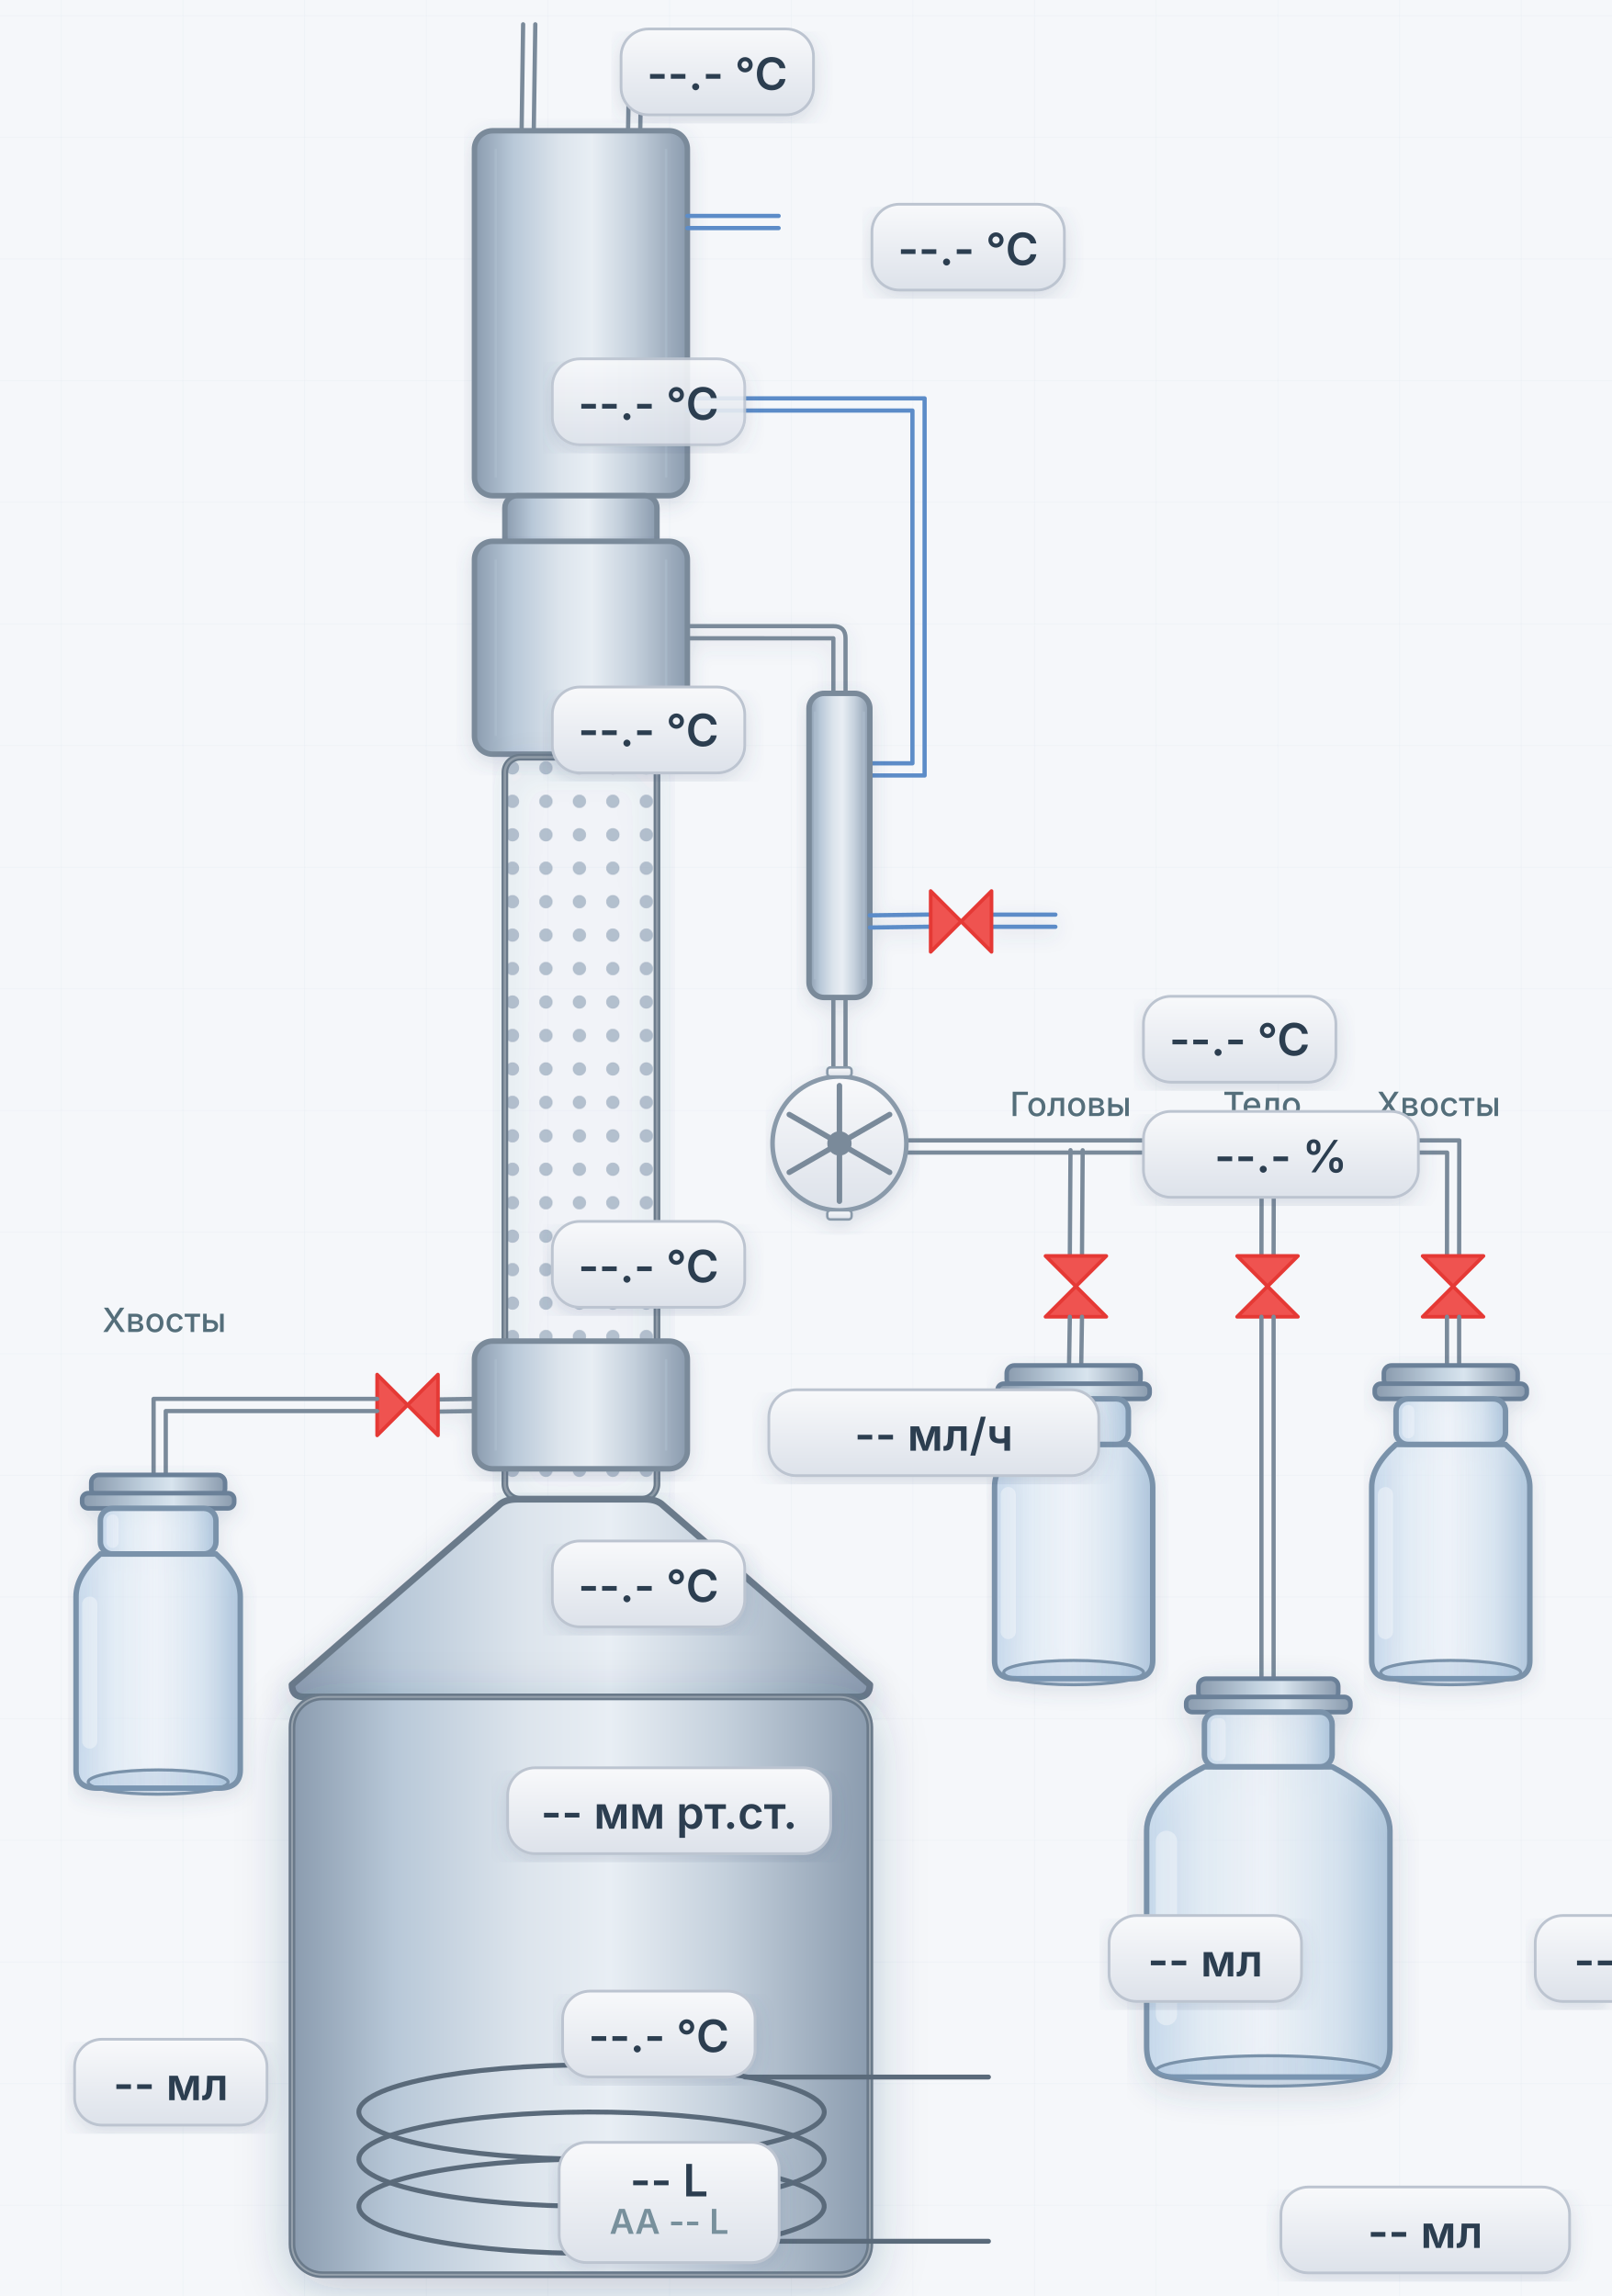
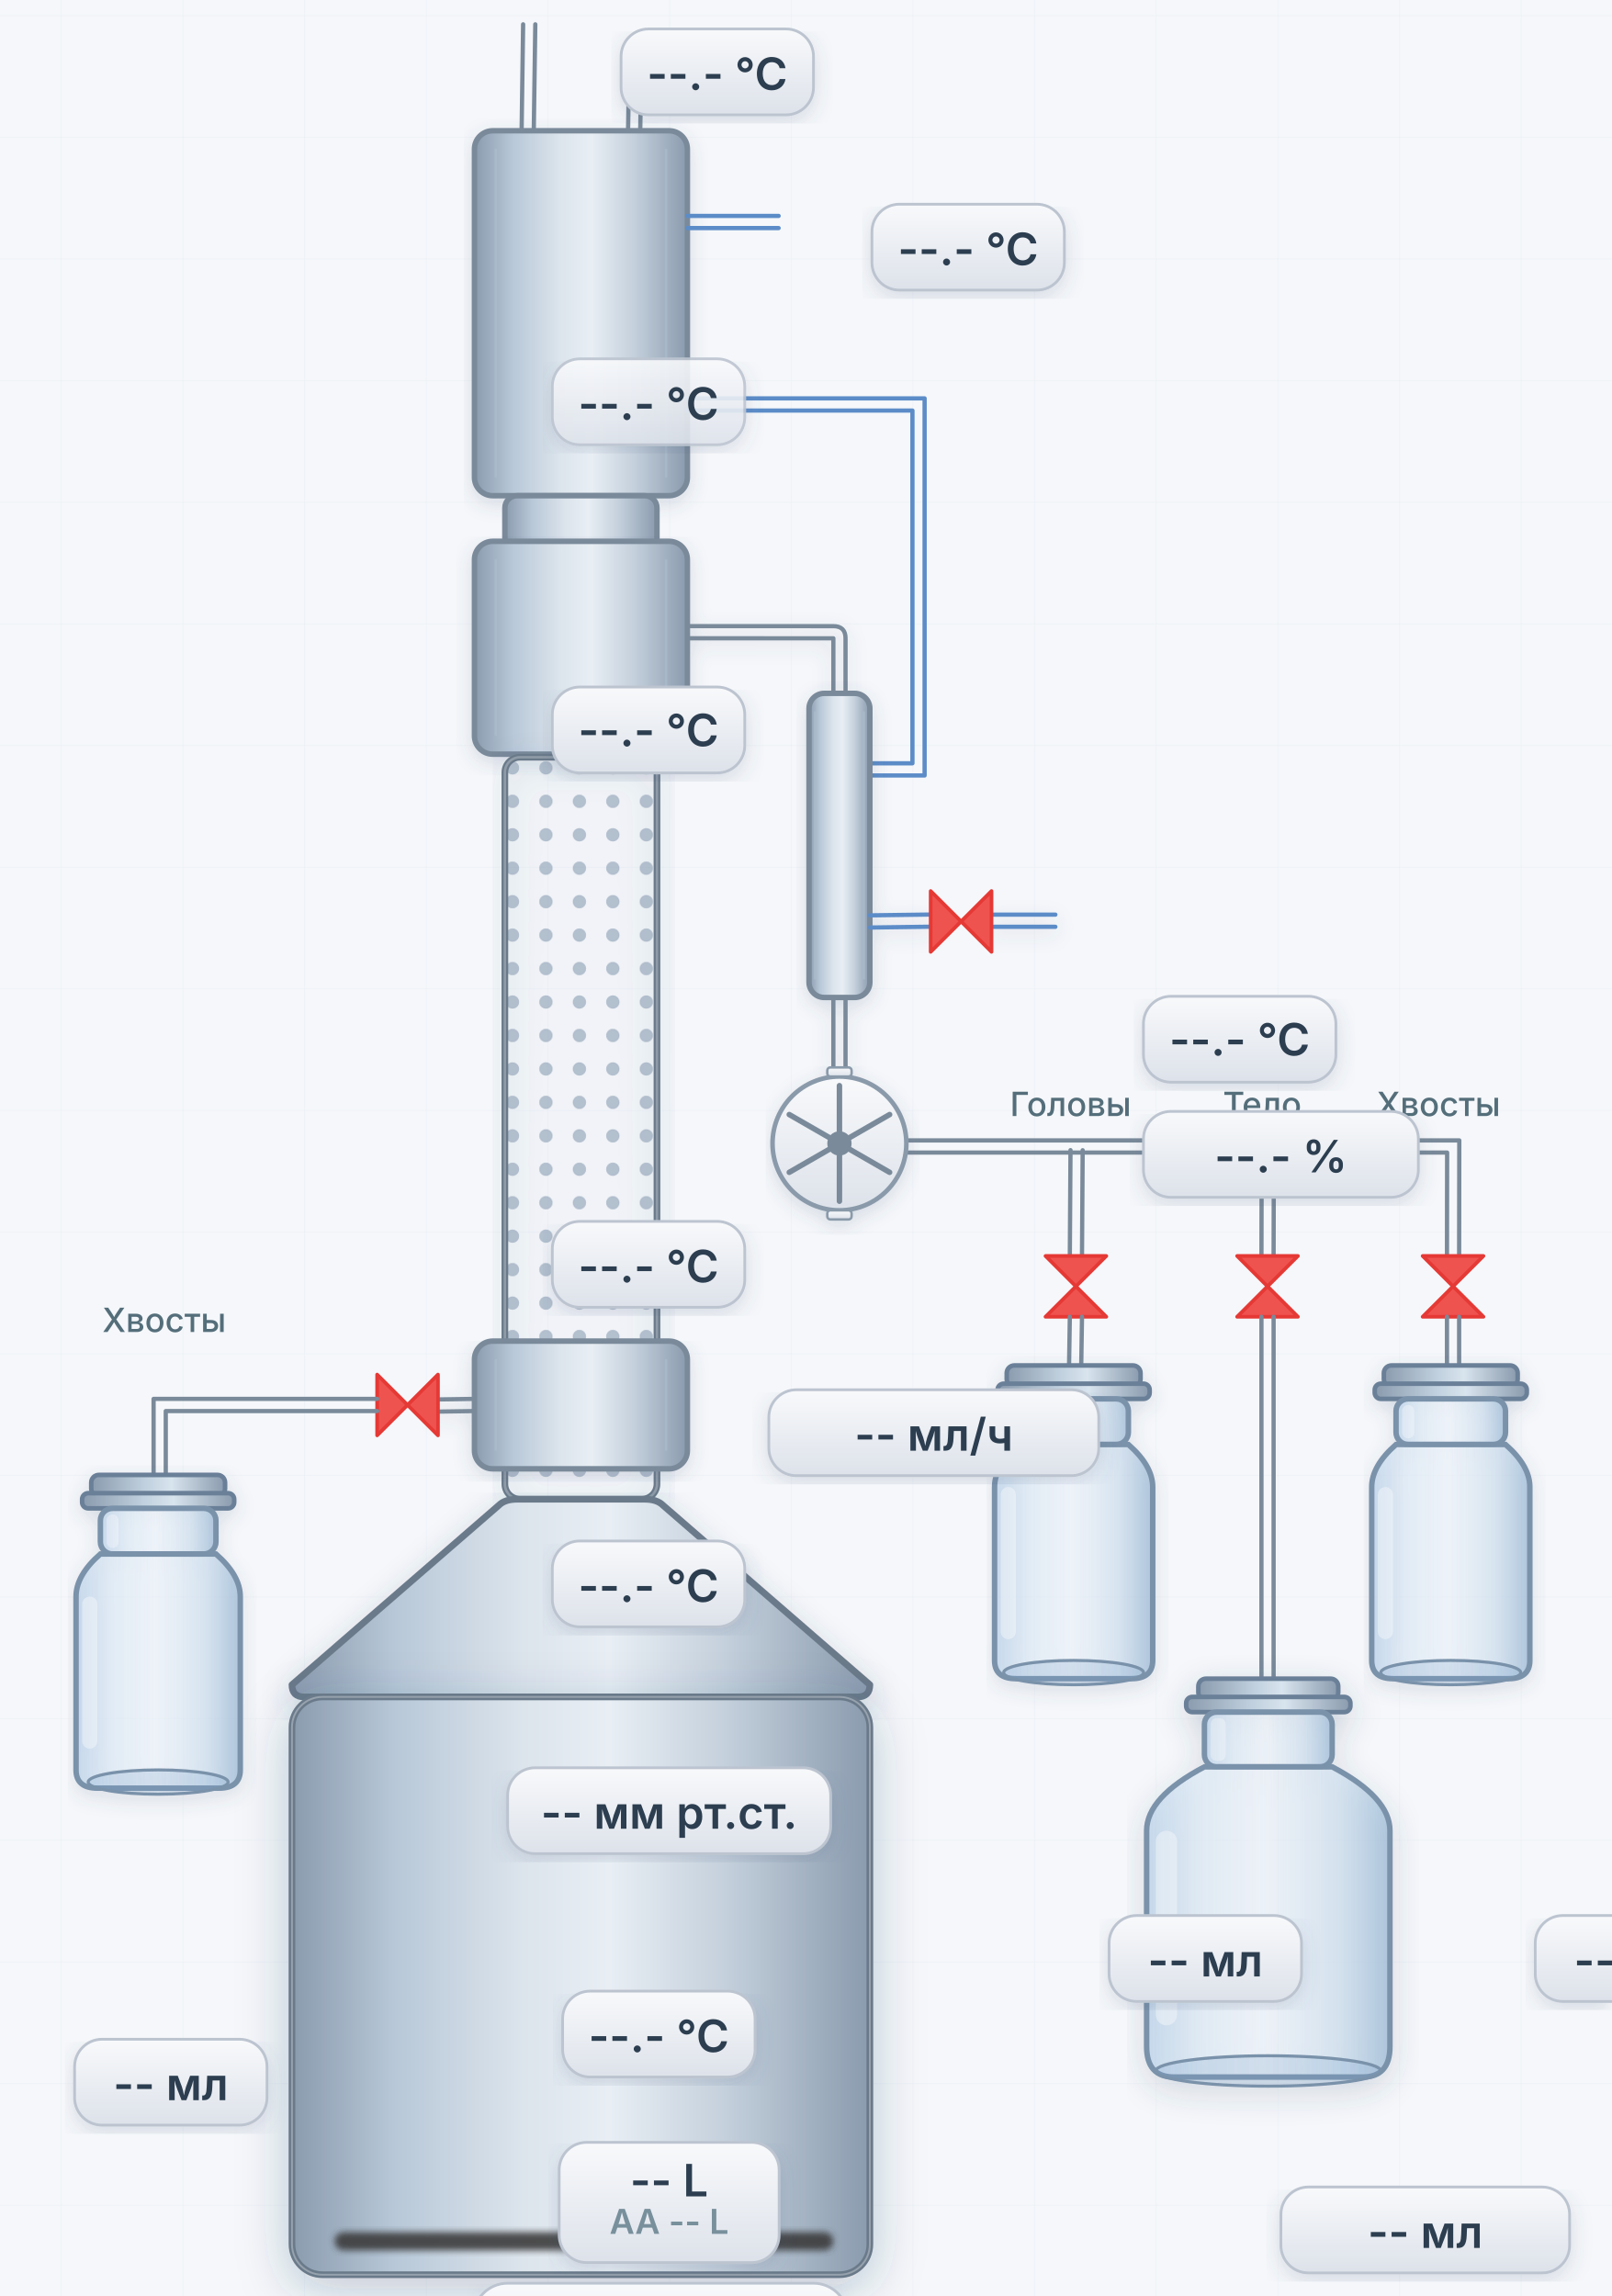
<svg xmlns="http://www.w3.org/2000/svg" viewBox="-20 -5 530 755" width="530" height="755" preserveAspectRatio="xMidYMid meet">
  <defs>
    <linearGradient id="grad-metal-h" x1="0%" y1="0%" x2="100%" y2="0%">
      <stop offset="0%" stop-color="#8a9bae" stop-opacity="1" />
      <stop offset="18%" stop-color="#b8c8d8" stop-opacity="1" />
      <stop offset="40%" stop-color="#dce4ec" stop-opacity="1" />
      <stop offset="55%" stop-color="#e8eef4" stop-opacity="1" />
      <stop offset="75%" stop-color="#c4d0dc" stop-opacity="1" />
      <stop offset="100%" stop-color="#8a9bae" stop-opacity="1" />
    </linearGradient>
    <linearGradient id="grad-metal-v" x1="0%" y1="0%" x2="0%" y2="100%">
      <stop offset="0%" stop-color="#c4d0dc" />
      <stop offset="50%" stop-color="#e0e8f0" />
      <stop offset="100%" stop-color="#a0b0c0" />
    </linearGradient>
    <linearGradient id="grad-inner" x1="0%" y1="0%" x2="100%" y2="0%">
      <stop offset="0%" stop-color="#c0d4e8" stop-opacity="0.5" />
      <stop offset="50%" stop-color="#e8f0f8" stop-opacity="0.3" />
      <stop offset="100%" stop-color="#c0d4e8" stop-opacity="0.5" />
    </linearGradient>
    <linearGradient id="grad-indicator" x1="0%" y1="0%" x2="0%" y2="100%">
      <stop offset="0%" stop-color="#f8f9fb" />
      <stop offset="100%" stop-color="#dde2ea" />
    </linearGradient>
    <pattern id="dots-packing" patternUnits="userSpaceOnUse" width="11" height="11">
      <circle cx="5.5" cy="5.5" r="2.2" fill="#8a9db2" opacity="0.6" />
    </pattern>
    <linearGradient id="grad-column-heat" x1="0" y1="743" x2="0" y2="38" gradientUnits="userSpaceOnUse">
      <stop offset="0%" stop-color="#ff8c00" stop-opacity="0.50" />
      <stop offset="30%" stop-color="#ff8c00" stop-opacity="0.05" />
      <stop offset="55%" stop-color="#ff8c00" stop-opacity="0" />
    </linearGradient>
    <linearGradient id="grad-column-reflux" x1="0" y1="38" x2="0" y2="743" gradientUnits="userSpaceOnUse">
      <stop offset="0%" stop-color="#2196f3" stop-opacity="0.55" />
      <stop offset="70%" stop-color="#2196f3" stop-opacity="0.12" />
      <stop offset="100%" stop-color="#2196f3" stop-opacity="0" />
    </linearGradient>
    <linearGradient id="grad-cube-liquid" x1="0%" y1="0%" x2="0%" y2="100%">
      <stop offset="0%" stop-color="#90caf9" stop-opacity="0.45" />
      <stop offset="100%" stop-color="#42a5f5" stop-opacity="0.30" />
    </linearGradient>
    <linearGradient id="grad-jar" x1="0%" y1="0%" x2="100%" y2="0%">
      <stop offset="0%" stop-color="#b8cfe8" stop-opacity="0.72" />
      <stop offset="22%" stop-color="#daeaf8" stop-opacity="0.55" />
      <stop offset="48%" stop-color="#f0f7ff" stop-opacity="0.48" />
      <stop offset="78%" stop-color="#ccdff0" stop-opacity="0.60" />
      <stop offset="100%" stop-color="#9ab8d4" stop-opacity="0.75" />
    </linearGradient>
    <linearGradient id="grad-jar-lid" x1="0%" y1="0%" x2="100%" y2="0%">
      <stop offset="0%" stop-color="#8a9bae" />
      <stop offset="40%" stop-color="#c0d0de" />
      <stop offset="60%" stop-color="#d8e4ee" />
      <stop offset="100%" stop-color="#8a9bae" />
    </linearGradient>
    <linearGradient id="grad-jar-body-fill" x1="0%" y1="0%" x2="0%" y2="100%">
      <stop offset="0%" stop-color="#b8d4f0" stop-opacity="0.45" />
      <stop offset="100%" stop-color="#6ea8dc" stop-opacity="0.35" />
    </linearGradient>
    <filter id="shadow-sm" x="-5%" y="-5%" width="115%" height="115%">
      <feDropShadow dx="0" dy="2" stdDeviation="3" flood-color="#4a6080" flood-opacity="0.18" />
    </filter>
    <filter id="shadow-md" x="-8%" y="-8%" width="120%" height="120%">
      <feDropShadow dx="0" dy="3" stdDeviation="5" flood-color="#3a5070" flood-opacity="0.22" />
    </filter>
    <filter id="shadow-lg" x="-10%" y="-10%" width="125%" height="125%">
      <feDropShadow dx="0" dy="4" stdDeviation="8" flood-color="#2a4060" flood-opacity="0.25" />
    </filter>
    <filter id="glow-blue">
      <feGaussianBlur stdDeviation="3" result="blur" />
      <feMerge>
        <feMergeNode in="blur" />
        <feMergeNode in="SourceGraphic" />
      </feMerge>
    </filter>
    <clipPath id="clip-reflux-drops">
      <rect x="146" y="38" width="50" height="206" />
    </clipPath>
    <clipPath id="clip-cube-lid-trapezoid">
      <path d="M76,553 L146,488 L196,488 L266,553 Z" />
    </clipPath>
    <pattern id="bg-grid" patternUnits="userSpaceOnUse" width="40" height="40" patternTransform="rotate(0)">
      <line x1="0" y1="0" x2="40" y2="0" stroke="#e0e6ee" stroke-width="0.3" opacity="0.5" />
      <line x1="0" y1="0" x2="0" y2="40" stroke="#e0e6ee" stroke-width="0.3" opacity="0.5" />
    </pattern>
    <linearGradient id="grad-water" x1="0%" y1="0%" x2="100%" y2="0%">
      <stop offset="0%" stop-color="#1565c0" />
      <stop offset="100%" stop-color="#42a5f5" />
    </linearGradient>
    <filter id="heater-glow" x="-30%" y="-30%" width="160%" height="160%">
      <feGaussianBlur in="SourceGraphic" stdDeviation="3.5" result="blur" />
      <feMerge>
        <feMergeNode in="blur" />
        <feMergeNode in="blur" />
        <feMergeNode in="SourceGraphic" />
      </feMerge>
    </filter>
    <filter id="glow-red">
      <feGaussianBlur stdDeviation="3.5" result="blur" />
      <feMerge>
        <feMergeNode in="blur" />
        <feMergeNode in="blur" />
        <feMergeNode in="SourceGraphic" />
      </feMerge>
+     </filter>
+     <filter id="heater-soft" x="-5%" y="-30%" width="110%" height="160%">
+       <feGaussianBlur stdDeviation="1.2" />
    </filter>
  </defs>
  <style>
    .body-metal { fill: url(#grad-metal-h); stroke: #7a8a9a; stroke-width: 1.8; }
    .body-metal-v { fill: url(#grad-metal-v); stroke: #7a8a9a; stroke-width: 1.8; }
    .inner-wall { fill: none; stroke: #b0c0d0; stroke-width: 0.8; stroke-dasharray: none; opacity: 0.5; }
    .pipe { fill: none; stroke: #7a8a9a; stroke-width: 1.4; stroke-linecap: round; stroke-linejoin: round; }
    .pipe-water { fill: none; stroke: #5c8cc8; stroke-width: 1.4; stroke-linecap: round; stroke-linejoin: round; }
    .pipe-water.active {
      stroke: #42a5f5;
      stroke-width: 3.5;
      stroke-linecap: round;
      opacity: 0.9;
      filter: url(#glow-blue);
      animation: water-pulse 1.5s ease-in-out infinite;
    }
    .valve { fill: #e8eef4; stroke: #7a8a9a; stroke-width: 1.2; stroke-linejoin: round; }
    .valve-open .valve { fill: #66bb6a; stroke: #43a047; }
    .valve-closed .valve { fill: #ef5350; stroke: #e53935; }
    .jar-body   { fill: url(#grad-jar);     stroke: #7a92aa; stroke-width: 1.8; }
    .jar-lid    { fill: url(#grad-jar-lid); stroke: #6a8098; stroke-width: 1.5; }
    .jar-ring   { fill: none;               stroke: #7a90a8; stroke-width: 2.5; }
    .jar-shine  { fill: rgba(255,255,255,0.55); stroke: none; }
    .indicator { fill: url(#grad-indicator); stroke: #bcc4d0; stroke-width: 0.8; }
    .indicator-text {
      font-family: -apple-system, 'SF Pro Display', 'Helvetica Neue', sans-serif;
      font-size: 13px; font-weight: 600; text-anchor: middle; dominant-baseline: central; fill: #2c3e50;
    }
    .label-text {
      font-family: -apple-system, 'SF Pro Display', 'Helvetica Neue', sans-serif;
      font-size: 11px; font-weight: 500; text-anchor: middle; dominant-baseline: central; fill: #546e7a;
    }
    g[id^="ind-"] { transform-box: fill-box; transform-origin: center center; transform: scale(1.13); }
    .drop { fill: #42a5f5; opacity: 0; transition: opacity 0.5s; }
    .condensing .drop { opacity: 0.7; }
    .bubble { fill: #bbdefb; opacity: 0; filter: drop-shadow(0 0 2px rgba(187,222,251,0.5)); }

-     .heater-coil {
-       fill: none;
-       stroke: #5a6a7a;
-       stroke-width: 1.6;
-       stroke-linecap: round;
-       transition: stroke 0.5s ease, stroke-width 0.5s ease, filter 0.5s ease;
-     }
-     /* Горячий ТЭН — аналог .pipe-water.active */
-     .heater-coil.hot {
-       stroke-linecap: round;
-       animation: heater-pulse 1.2s ease-in-out infinite;
-     }
-     @keyframes heater-pulse {
-       0%   { opacity: 1; }
-       50%  { opacity: 0.78; }
-       100% { opacity: 1; }
-     }
    @keyframes water-pulse {
      0%   { stroke-width: 3.5; opacity: 0.9; }
      50%  { stroke-width: 2.8; opacity: 0.7; }
      100% { stroke-width: 3.5; opacity: 0.9; }
    }
  </style>
  <rect x="-20" y="-5" width="530" height="755" fill="#f5f7fa" rx="0" />
  <rect x="-20" y="-5" width="530" height="755" fill="url(#bg-grid)" />
  <g id="zone-reflux" filter="url(#shadow-sm)">
    <rect x="136" y="38" width="70" height="120" rx="6" ry="6" class="body-metal" />
    <line x1="143" y1="44" x2="143" y2="152" class="inner-wall" />
    <line x1="199" y1="44" x2="199" y2="152" class="inner-wall" />
    <g id="anim-reflux-drops" clip-path="url(#clip-reflux-drops)">
      <circle cx="155" cy="54" r="2.4" class="drop" />
      <circle cx="163" cy="51" r="2.2" class="drop" />
      <circle cx="171" cy="56" r="2.5" class="drop" />
      <circle cx="179" cy="52" r="2.3" class="drop" />
      <circle cx="187" cy="55" r="2.4" class="drop" />
    </g>
  </g>
  <g id="zone-tsa">
    <path d="M186.5,38 L186.67,28 M190.67,28 L190.5,38" class="pipe" />
    <path d="M151.5,38 L152,3 M156,3 L155.5,38" class="pipe" />
  </g>
  <g id="zone-water">
    <path d="M206,66 L236,66 M236,70 L206,70" class="pipe-water" />
    <path d="M206,126 L284,126 L284,250 L266,250 M266,246 L280,246 L280,130 L206,130" class="pipe-water" />
    <path d="M302.86,65.7 L302.82,63.5 L319.5,67.01 L302.96,71.11 L302.92,68.91 L292.53,69.1 L292.47,65.88 Z" fill="#5c8cc8" stroke="#4a7ab8" stroke-linejoin="round" opacity="0.85" />
  </g>
  <rect x="146" y="158" width="50" height="18" rx="4" ry="4" class="body-metal" />
  <g id="zone-node" filter="url(#shadow-sm)">
    <rect x="136" y="173" width="70" height="70" rx="6" ry="6" class="body-metal" />
    <line x1="143" y1="179" x2="143" y2="237" class="inner-wall" />
    <line x1="199" y1="179" x2="199" y2="237" class="inner-wall" />
    <path d="M205.93,200.89 L254,200.9 Q258,200.9 258,204.9 L258.01,233 M254.01,233 L254,204.9 L205.93,204.89" class="pipe" />
  </g>
  <g id="zone-cooling" filter="url(#shadow-sm)">
    <rect x="246" y="223" width="20" height="100" rx="5" ry="5" class="body-metal" />
    <line x1="248" y1="229" x2="248" y2="317" class="inner-wall" />
    <line x1="264" y1="229" x2="264" y2="317" class="inner-wall" />
    <path d="M254,346 L254,323 M258,323 L258,346" class="pipe" />
    <path d="M265.97,296 L286.69,295.72 M286.75,299.72 L266.03,300" class="pipe-water" />
    <path d="M306,295.76 L327,295.76 M327,299.76 L306,299.76" class="pipe-water" />
  </g>
  <g id="zone-column" filter="url(#shadow-md)">
    <rect id="column-shell" x="146" y="244" width="50" height="244" rx="5" ry="5" fill="url(#dots-packing)" stroke="#6a7a8a" stroke-width="2.2" />
    <rect x="146" y="244" width="50" height="244" rx="5" ry="5" fill="none" stroke="rgba(255,255,255,0.25)" stroke-width="0.8" />
  </g>
  <g id="zone-neck" filter="url(#shadow-sm)">
    <rect x="136" y="436" width="70" height="42" rx="6" ry="6" class="body-metal" />
    <line x1="143" y1="442" x2="143" y2="472" class="inner-wall" />
    <line x1="199" y1="442" x2="199" y2="472" class="inner-wall" />
    <path d="M136.03,459 L122.77,459.2 M122.71,455.2 L135.97,455" class="pipe" />
  </g>
  <path d="M80,553 Q76,553 76,549 L144,490 Q146,488 150,488 L192,488 Q196,488 198,490 L266,549 Q266,553 262,553 Z" fill="url(#grad-metal-h)" stroke="#6a7a8a" stroke-width="2.2" stroke-linejoin="round" filter="url(#shadow-md)" />
  <g id="zone-cube" filter="url(#shadow-lg)">
    <rect id="cube-shell" x="76" y="553" width="190" height="190" rx="10" ry="10" fill="url(#grad-metal-h)" stroke="#6a7a8a" stroke-width="2.2" />
    <rect x="76" y="553" width="190" height="190" rx="10" ry="10" fill="none" stroke="rgba(255,255,255,0.3)" stroke-width="0.6" />
  </g>
  <rect id="anim-gradient-core-heat" x="150" y="38" width="42" height="0" fill="url(#grad-column-heat)" opacity="0" pointer-events="none" />
  <rect id="anim-gradient-core-reflux" x="150" y="38" width="42" height="0" fill="url(#grad-column-reflux)" opacity="0" pointer-events="none" />
  <rect id="anim-gradient-lid-heat" x="76" y="488" width="190" height="0" fill="url(#grad-column-heat)" opacity="0" pointer-events="none" clip-path="url(#clip-cube-lid-trapezoid)" />
  <rect id="anim-gradient-lid-reflux" x="76" y="488" width="190" height="0" fill="url(#grad-column-reflux)" opacity="0" pointer-events="none" clip-path="url(#clip-cube-lid-trapezoid)" />
  <rect id="anim-gradient-cube-heat" x="80" y="553" width="182" height="0" fill="url(#grad-column-heat)" opacity="0" pointer-events="none" />
  <rect id="anim-gradient-cube-reflux" x="80" y="553" width="182" height="0" fill="url(#grad-column-reflux)" opacity="0" pointer-events="none" />
  <rect id="anim-liquid-level" x="76" y="743" width="190" height="0" rx="0" ry="0" fill="url(#grad-cube-liquid)" opacity="0.9" pointer-events="none" />
  <path id="liquid-wave-line" d="" fill="none" stroke="rgba(144,202,249,0.55)" stroke-width="1.8" stroke-linecap="round" pointer-events="none" style="display:none" />
  <g id="anim-boil-bubbles" pointer-events="none" style="opacity:0">
    <circle class="bubble" cx="114" cy="716" r="2.9" />
    <circle class="bubble" cx="132" cy="721" r="2.4" />
    <circle class="bubble" cx="151" cy="714" r="2.8" />
    <circle class="bubble" cx="171" cy="719" r="2.5" />
    <circle class="bubble" cx="190" cy="713" r="2.7" />
    <circle class="bubble" cx="210" cy="718" r="2.6" />
    <circle class="bubble" cx="228" cy="715" r="2.5" />
  </g>
  <g id="zone-heater">
-     <path class="heater-coil" stroke="#5a6a7a" stroke-width="1.6" d="M241.8,712.37 C221.77,719.88 175.56,722.69 138.42,718.67 C101.28,714.64 87.18,705.29 106.89,697.75 C126.59,690.21 172.68,687.31 209.99,691.27 C247.3,695.23 261.8,704.55 242.43,712.13" />
-     <path class="heater-coil" stroke="#5a6a7a" stroke-width="1.6" d="M218.65,733.16 C184.18,738.09 136.49,736.44 112.08,729.46 C87.68,722.48 95.78,712.82 130.19,707.86 C164.6,702.91 212.32,704.54 236.81,711.51 C261.3,718.47 253.31,728.14 218.96,733.11" />
-     <path class="heater-coil" stroke="#5a6a7a" stroke-width="1.6" d="M188.7,704.73 C147.29,706.32 107.36,700.82 99.38,692.43 C91.41,684.05 118.39,675.94 159.73,674.29 C201.08,672.64 241.22,678.08 249.51,686.45 C257.79,694.82 231.11,702.97 189.83,704.69" />
-     <line class="heater-coil" stroke="#5a6a7a" stroke-width="1.6" x1="225" y1="678" x2="305" y2="678" />
-     <line class="heater-coil" stroke="#5a6a7a" stroke-width="1.6" x1="225" y1="732" x2="305" y2="732" />
+     <rect id="heater-bar" x="90" y="729" width="164" height="6" rx="3" ry="3" fill="#3a3a3a" stroke="none" opacity="0.9" filter="url(#heater-soft)" />
  </g>
  <path id="collector-main-pipe" d="M398.8,374 L254,374 L254,346 M258,346 L258,370 L398.8,370" class="pipe" />
  <path id="collector-tails-pipe" d="M455.75,408 L455.8,374 L398.8,374 M398.8,370 L459.8,370 L459.75,408" class="pipe" />
  <path d="M331.75,408 L331.97,373.21 M335.97,373.24 L335.75,408" class="pipe" />
  <path d="M394.75,408 L394.83,373.3 M398.83,373.31 L398.75,408" class="pipe" />
  <g id="zone-pump" filter="url(#shadow-sm)">
    <circle cx="256" cy="371" r="22" fill="url(#grad-indicator)" stroke="#8a9aaa" stroke-width="1.5" />
    <g id="pump-impeller" fill="none" stroke="#7a8a9a" stroke-width="1.8" stroke-linecap="round">
      <line x1="256" y1="371" x2="256" y2="352" />
      <line x1="256" y1="371" x2="272.5" y2="380.5" />
      <line x1="256" y1="371" x2="239.5" y2="380.5" />
      <line x1="256" y1="371" x2="272.5" y2="361.5" />
      <line x1="256" y1="371" x2="239.5" y2="361.5" />
      <line x1="256" y1="371" x2="256" y2="390" />
    </g>
    <circle cx="256" cy="371" r="4" fill="#7a8a9a" />
    <rect x="252" y="346" width="8" height="3" rx="1" fill="url(#grad-indicator)" stroke="#8a9aaa" stroke-width="0.8" />
    <rect x="252" y="393" width="8" height="3" rx="1" fill="url(#grad-indicator)" stroke="#8a9aaa" stroke-width="0.8" />
  </g>
  <g id="svg-valve-water" class="valve-closed">
    <path d="M104,447 L124,447 L114,457 Z" class="valve" transform="rotate(90,114,457)" />
    <path d="M104,467 L124,467 L114,457 Z" class="valve" transform="rotate(90,114,457)" />
  </g>
  <g id="svg-valve-heads" class="valve-closed">
    <path d="M286,288 L306,288 L296,298 Z" class="valve" transform="rotate(90,296,298)" />
    <path d="M286,308 L306,308 L296,298 Z" class="valve" transform="rotate(90,296,298)" />
  </g>
  <g id="svg-valve-uno" class="valve-closed">
    <path d="M323.75,408 L343.75,408 L333.75,418 Z" class="valve" transform="rotate(180,333.75,418)" />
    <path d="M323.75,428 L343.75,428 L333.75,418 Z" class="valve" transform="rotate(180,333.75,418)" />
  </g>
  <g id="svg-valve-body" class="valve-closed">
    <path d="M386.75,408 L406.75,408 L396.75,418 Z" class="valve" transform="rotate(180,396.75,418)" />
    <path d="M386.75,428 L406.75,428 L396.75,418 Z" class="valve" transform="rotate(180,396.75,418)" />
  </g>
  <g id="svg-valve-tails" class="valve-closed">
    <path d="M447.75,408 L467.75,408 L457.75,418 Z" class="valve" transform="rotate(180,457.75,418)" />
    <path d="M447.75,428 L467.75,428 L457.75,418 Z" class="valve" transform="rotate(180,457.75,418)" />
  </g>
  <path id="pipe-heads-down" d="M335.75,428 L335.5,444 M331.5,444 L331.75,428" class="pipe" />
  <path id="pipe-body-down" d="M398.75,428 L398.75,547 M394.75,547 L394.75,428" class="pipe" />
  <path id="pipe-tails-down" d="M459.75,428 L459.75,444 M455.75,444 L455.75,428" class="pipe" />
  <g id="zone-tails-left-branch">
    <path id="tails-left-pipe" d="M104,459 L34.5,459 L34.5,480 M30.5,480 L30.5,455 L104,455" class="pipe" />
    <g id="jar-tails-left" filter="url(#shadow-sm)">
      <rect x="10" y="480" width="44" height="7" rx="2.5" class="jar-lid" />
      <rect x="7" y="486" width="50" height="5" rx="2" class="jar-lid" />
      <rect x="13" y="491" width="38" height="15" rx="4" class="jar-body" />
      <path d="M13,506 Q5,513 5,520 L5,577 Q5,583 12,583 L52,583 Q59,583 59,577 L59,520 Q59,513 51,506 Z" class="jar-body" />
      <rect x="7" y="520" width="5" height="50" rx="2.5" class="jar-shine" opacity="0.65" />
      <rect x="15" y="493" width="4" height="11" rx="2" class="jar-shine" opacity="0.55" />
      <ellipse cx="32" cy="581" rx="23" ry="4" fill="rgba(120,160,200,0.22)" stroke="#7a92aa" stroke-width="1" />
    </g>
    <text id="label-tails-left" x="34" y="429" class="label-text">Хвосты</text>
  </g>
  <g id="jar-heads" filter="url(#shadow-sm)">
    <rect x="311" y="444" width="44" height="7" rx="2.5" class="jar-lid" />
    <rect x="308" y="450" width="50" height="5" rx="2" class="jar-lid" />
    <rect x="315" y="455" width="36" height="15" rx="4" class="jar-body" />
    <path d="M315,470 Q307,477 307,484 L307,541 Q307,547 314,547 L352,547 Q359,547 359,541 L359,484 Q359,477 351,470 Z" class="jar-body" />
    <rect x="309" y="484" width="5" height="50" rx="2.5" class="jar-shine" opacity="0.65" />
    <rect x="317" y="457" width="4" height="11" rx="2" class="jar-shine" opacity="0.55" />
    <ellipse cx="333" cy="545" rx="23" ry="4" fill="rgba(120,160,200,0.22)" stroke="#7a92aa" stroke-width="1" />
  </g>
  <g id="jar-body" filter="url(#shadow-md)">
    <rect x="374" y="547" width="46" height="7" rx="2.5" class="jar-lid" />
    <rect x="370" y="553" width="54" height="5" rx="2" class="jar-lid" />
    <rect x="376" y="558" width="42" height="18" rx="4" class="jar-body" />
    <path d="M376,576 Q357,586 357,597 L357,668 Q357,678 366,678 L428,678 Q437,678 437,668 L437,597 Q437,586 418,576 Z" class="jar-body" />
    <rect x="360" y="597" width="7" height="64" rx="3.5" class="jar-shine" opacity="0.65" />
    <rect x="378" y="560" width="5" height="14" rx="2" class="jar-shine" opacity="0.55" />
    <ellipse cx="397" cy="676" rx="37" ry="5" fill="rgba(120,160,200,0.22)" stroke="#7a92aa" stroke-width="1" />
  </g>
  <g id="jar-tails-right" filter="url(#shadow-sm)">
    <rect x="435" y="444" width="44" height="7" rx="2.5" class="jar-lid" />
    <rect x="432" y="450" width="50" height="5" rx="2" class="jar-lid" />
    <rect x="439" y="455" width="36" height="15" rx="4" class="jar-body" />
    <path d="M439,470 Q431,477 431,484 L431,541 Q431,547 438,547 L476,547 Q483,547 483,541 L483,484 Q483,477 475,470 Z" class="jar-body" />
    <rect x="433" y="484" width="5" height="50" rx="2.5" class="jar-shine" opacity="0.65" />
    <rect x="441" y="457" width="4" height="11" rx="2" class="jar-shine" opacity="0.55" />
    <ellipse cx="457" cy="545" rx="23" ry="4" fill="rgba(120,160,200,0.22)" stroke="#7a92aa" stroke-width="1" />
  </g>
  <text x="332" y="358" class="label-text">Головы</text>
  <text x="395" y="358" class="label-text">Тело</text>
  <text id="label-tails-right" x="453" y="358" class="label-text">Хвосты</text>
  <g id="ind-temp-tsa">
    <rect x="163" y="4" width="56" height="25" rx="8" ry="8" class="indicator" filter="url(#shadow-sm)" />
    <text id="txt-temp-tsa" x="191" y="17" class="indicator-text">--.- °C</text>
  </g>
  <g id="ind-temp-water-out">
    <rect x="236" y="55" width="56" height="25" rx="8" ry="8" class="indicator" filter="url(#shadow-sm)" />
    <text id="txt-water-out" x="264" y="68" class="indicator-text">--.- °C</text>
  </g>
  <g id="ind-temp-node">
    <rect x="143" y="195.5" width="56" height="25" rx="8" ry="8" class="indicator" filter="url(#shadow-sm)" />
    <text id="txt-temp-node" x="171" y="208" class="indicator-text">--.- °C</text>
  </g>
  <g id="ind-temp-water-in">
    <rect x="315" y="285.5" width="56" height="25" rx="8" ry="8" class="indicator" filter="url(#shadow-sm)" />
    <text id="txt-water-in" x="343" y="298" class="indicator-text">--.- °C</text>
  </g>
  <g id="ind-temp-col-mid">
    <rect x="143" y="351" width="56" height="25" rx="8" ry="8" class="indicator" filter="url(#shadow-sm)" />
    <text id="txt-temp-col-mid" x="171" y="364" class="indicator-text">--.- °C</text>
  </g>
  <g id="ind-pump-speed">
    <rect x="206" y="400" width="96" height="25" rx="8" ry="8" class="indicator" filter="url(#shadow-sm)" />
    <text id="txt-pump-speed" x="254" y="413" class="indicator-text">-- мл/ч</text>
  </g>
  <g id="ind-temp-neck">
    <rect x="143" y="444" width="56" height="25" rx="8" ry="8" class="indicator" filter="url(#shadow-sm)" />
    <text id="txt-temp-col-top" x="171" y="457" class="indicator-text">--.- °C</text>
  </g>
  <g id="ind-pressure-cube">
    <rect x="130" y="510" width="94" height="25" rx="8" ry="8" class="indicator" filter="url(#shadow-sm)" />
    <text id="txt-pressure-cube" x="177" y="523" class="indicator-text">-- мм рт.ст.</text>
  </g>
  <g id="ind-temp-cube">
    <rect x="146" y="575" width="56" height="25" rx="8" ry="8" class="indicator" filter="url(#shadow-sm)" />
    <text id="txt-temp-cube" x="174" y="588" class="indicator-text">--.- °C</text>
  </g>
  <g id="ind-volume-cube">
    <rect x="145" y="619" width="64" height="35" rx="8" ry="8" class="indicator" filter="url(#shadow-sm)" />
    <text id="txt-volume-cube" x="177" y="630" class="indicator-text">-- L</text>
    <text id="txt-aa-cube" x="177" y="642" class="indicator-text" style="font-size:10px;fill:#78909c">AA -- L</text>
  </g>
  <g id="ind-power">
-     <rect x="120" y="689.5" width="109" height="36" rx="10" ry="10" class="indicator" filter="url(#shadow-sm)" />
-     <text id="txt-power-set" x="166" y="705" class="indicator-text" style="text-anchor:end">--%</text>
-     <text x="172" y="705" class="indicator-text" style="fill:#90a4ae;font-size:10px">/</text>
-     <text id="txt-power-actual" x="178" y="705" class="indicator-text" style="text-anchor:start">-- Вт</text>
+     <rect x="120" y="660" width="109" height="36" rx="10" ry="10" class="indicator" filter="url(#shadow-sm)" />
+     <text id="txt-power-set" x="166" y="676" class="indicator-text" style="text-anchor:end">--%</text>
+     <text x="172" y="676" class="indicator-text" style="fill:#90a4ae;font-size:10px">/</text>
+     <text id="txt-power-actual" x="178" y="676" class="indicator-text" style="text-anchor:start">-- Вт</text>
  </g>
  <g id="ind-volume-heads">
    <rect x="305" y="553" width="56" height="25" rx="8" ry="8" class="indicator" filter="url(#shadow-sm)" />
    <text id="txt-volume-heads" x="333" y="566" class="indicator-text">-- мл</text>
  </g>
  <g id="ind-volume-body-small">
    <rect x="429" y="553" width="56" height="25" rx="8" ry="8" class="indicator" filter="url(#shadow-sm)" />
    <text id="txt-volume-tails-right" x="457" y="566" class="indicator-text">-- мл</text>
  </g>
  <g id="ind-volume-body">
    <rect x="355" y="632" width="84" height="25" rx="8" ry="8" class="indicator" filter="url(#shadow-sm)" />
    <text id="txt-volume-body" x="397" y="645" class="indicator-text">-- мл</text>
  </g>
  <g id="ind-volume-tails">
    <rect x="4" y="589" width="56" height="25" rx="8" ry="8" class="indicator" filter="url(#shadow-sm)" />
    <text id="txt-volume-tails" x="32" y="602" class="indicator-text">-- мл</text>
  </g>
  <g id="ind-phase">
    <rect x="336" y="690" width="120" height="30" rx="10" ry="10" class="indicator" filter="url(#shadow-sm)" />
    <text id="txt-phase" x="396" y="705" class="indicator-text" style="font-size:13px;fill:#90a4ae">IDLE</text>
  </g>
  <g id="ind-abv">
    <rect x="315" y="319" width="80" height="25" rx="8" ry="8" class="indicator" filter="url(#shadow-sm)" />
    <text id="txt-abv" x="355" y="332" class="indicator-text">--.- %</text>
  </g>
  <g id="ind-temp-reflux">
    <rect x="143" y="100" width="56" height="25" rx="8" ry="8" class="indicator" filter="url(#shadow-sm)" style="opacity:0.9" />
    <text id="txt-temp-reflux" x="171" y="113" class="indicator-text">--.- °C</text>
  </g>
  <g id="svg-heater" />
  <g id="anim-vapor" />
  <g id="anim-water-flow" />
  <g id="anim-condensate" />
  <circle id="drop-heads" cx="334" cy="444" r="3" class="drop" style="opacity:0" />
  <circle id="drop-uno" cx="397" cy="444" r="3" class="drop" style="opacity:0" />
  <circle id="drop-tails" cx="458" cy="444" r="3" class="drop" style="opacity:0" />
  <rect id="anim-liquid-heads" x="286" y="0" width="96" height="0" fill="#ef5350" opacity="0.2" pointer-events="none" />
  <rect id="anim-liquid-body" x="339" y="0" width="117" height="0" fill="#66bb6a" opacity="0.2" pointer-events="none" />
  <rect id="anim-liquid-tails" x="411" y="0" width="95" height="0" fill="#ab47bc" opacity="0.2" pointer-events="none" />
</svg>
